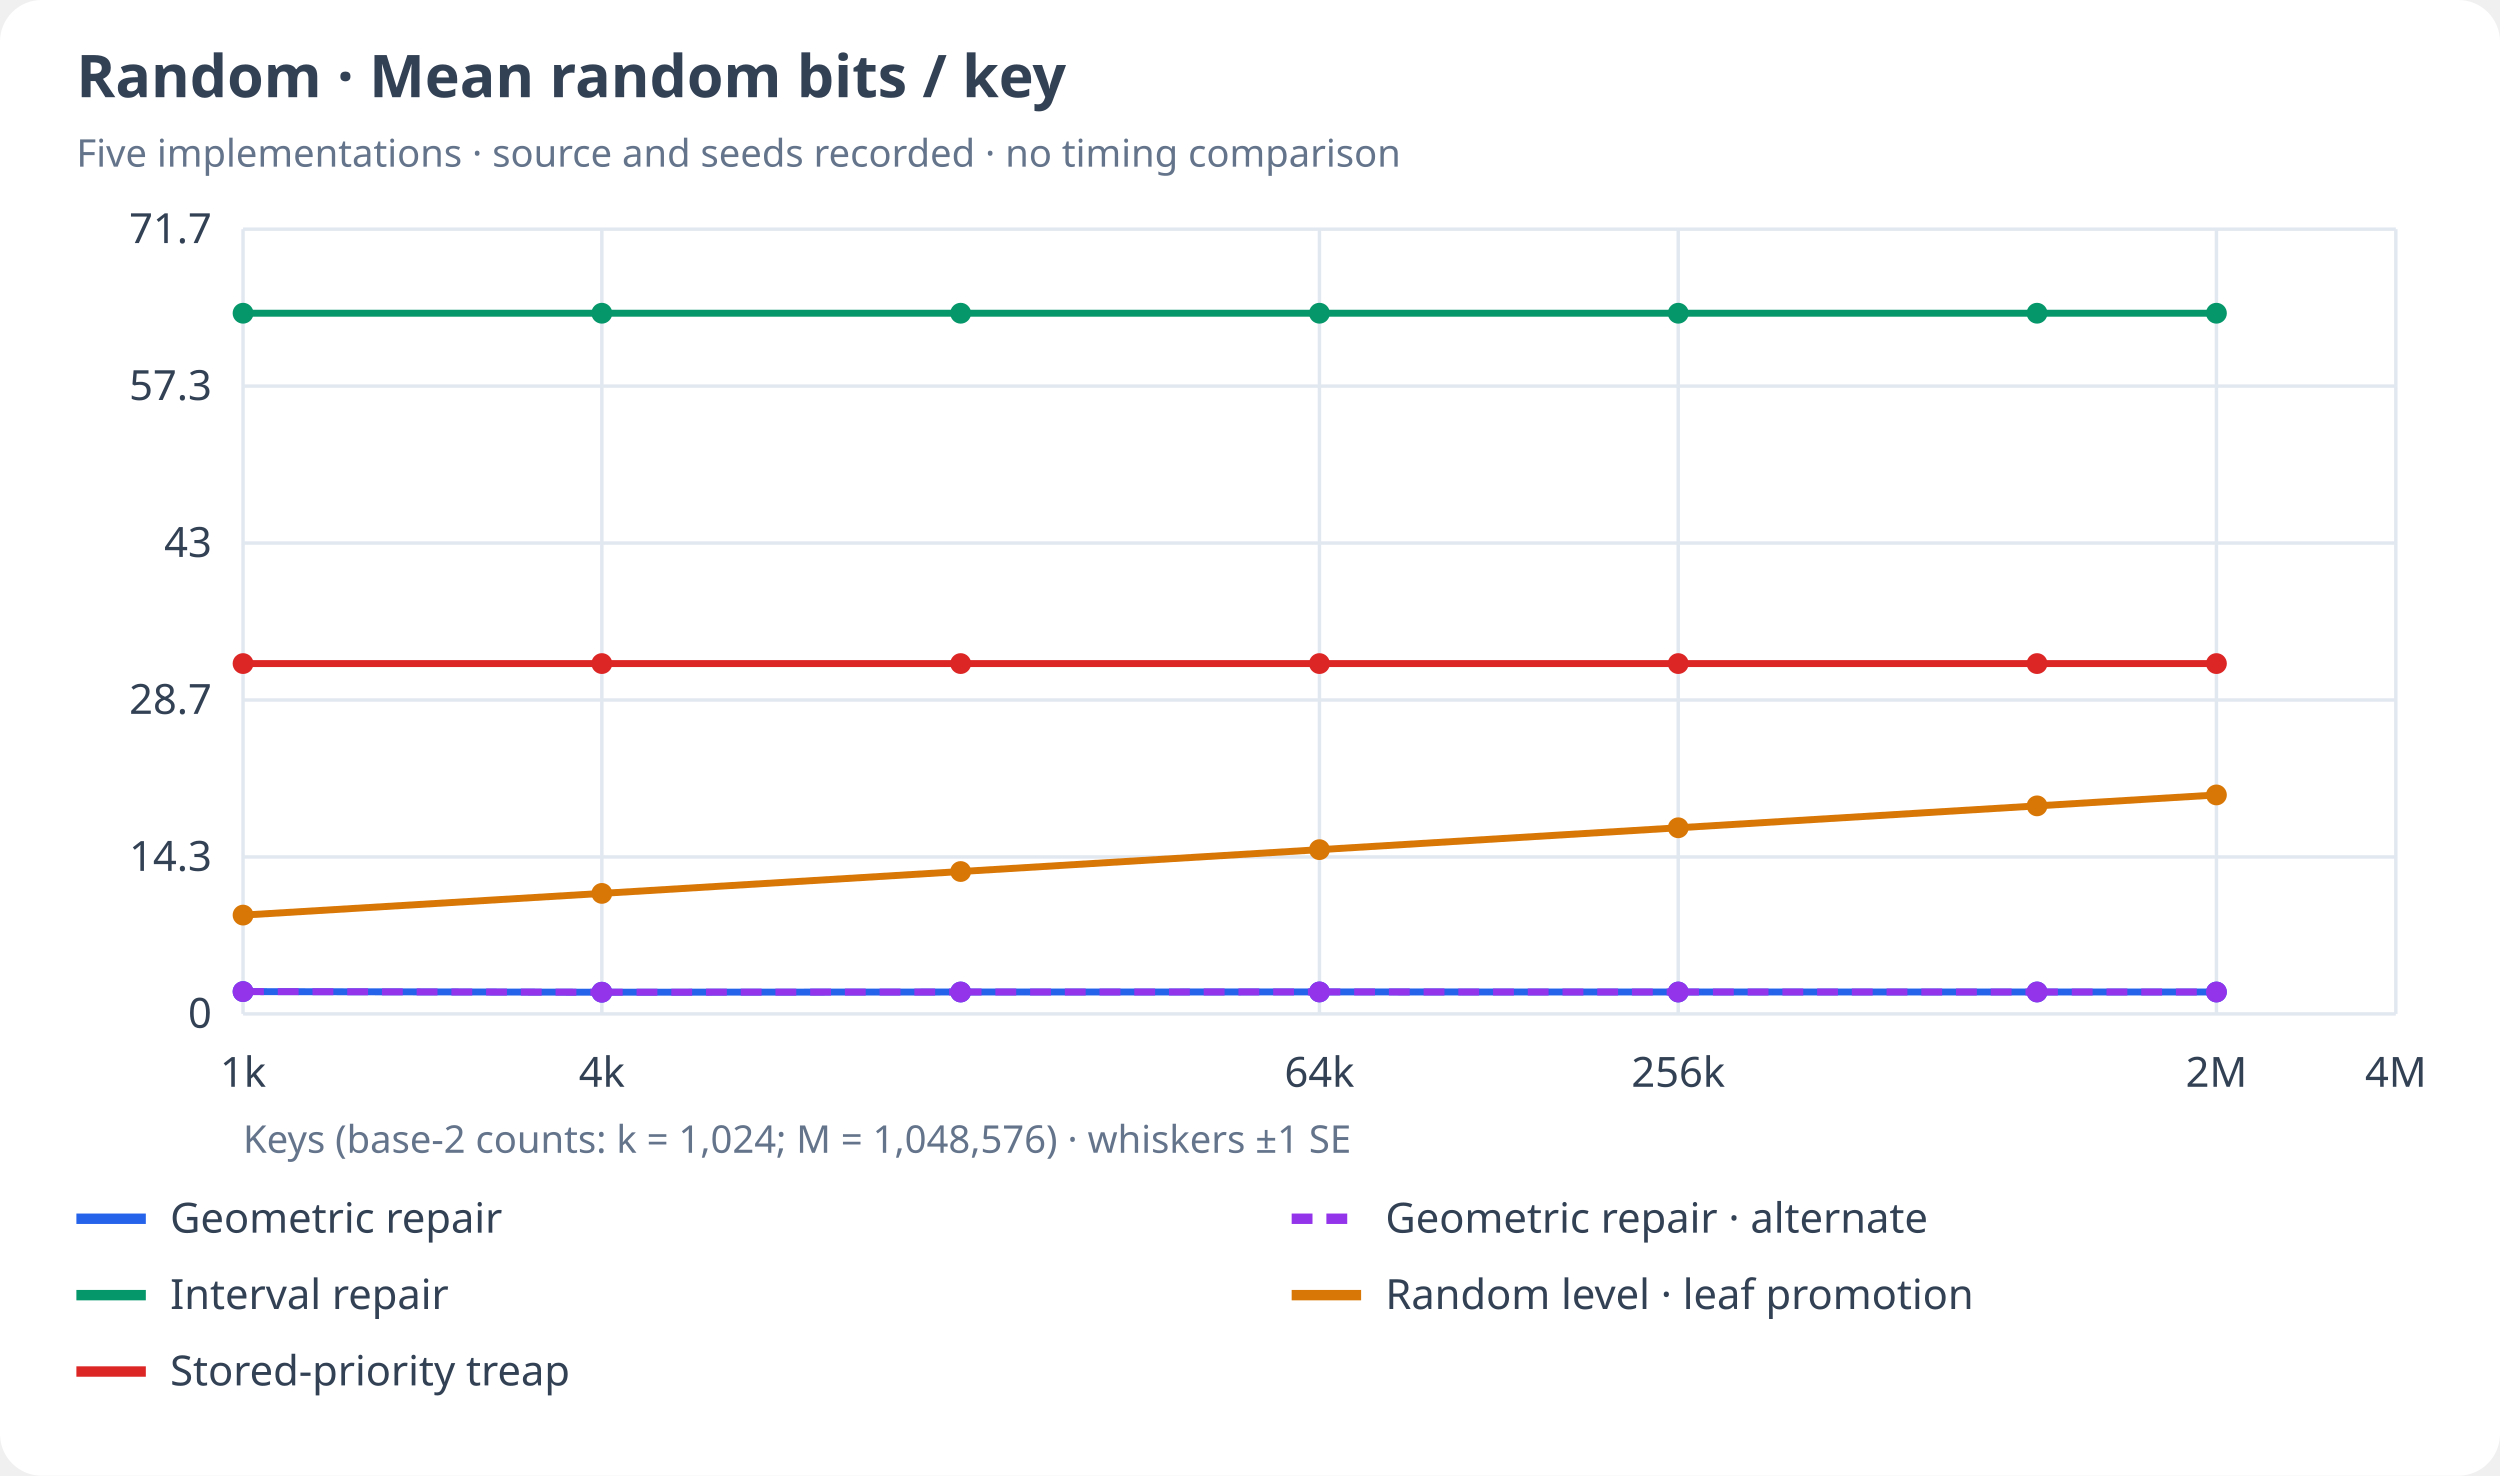
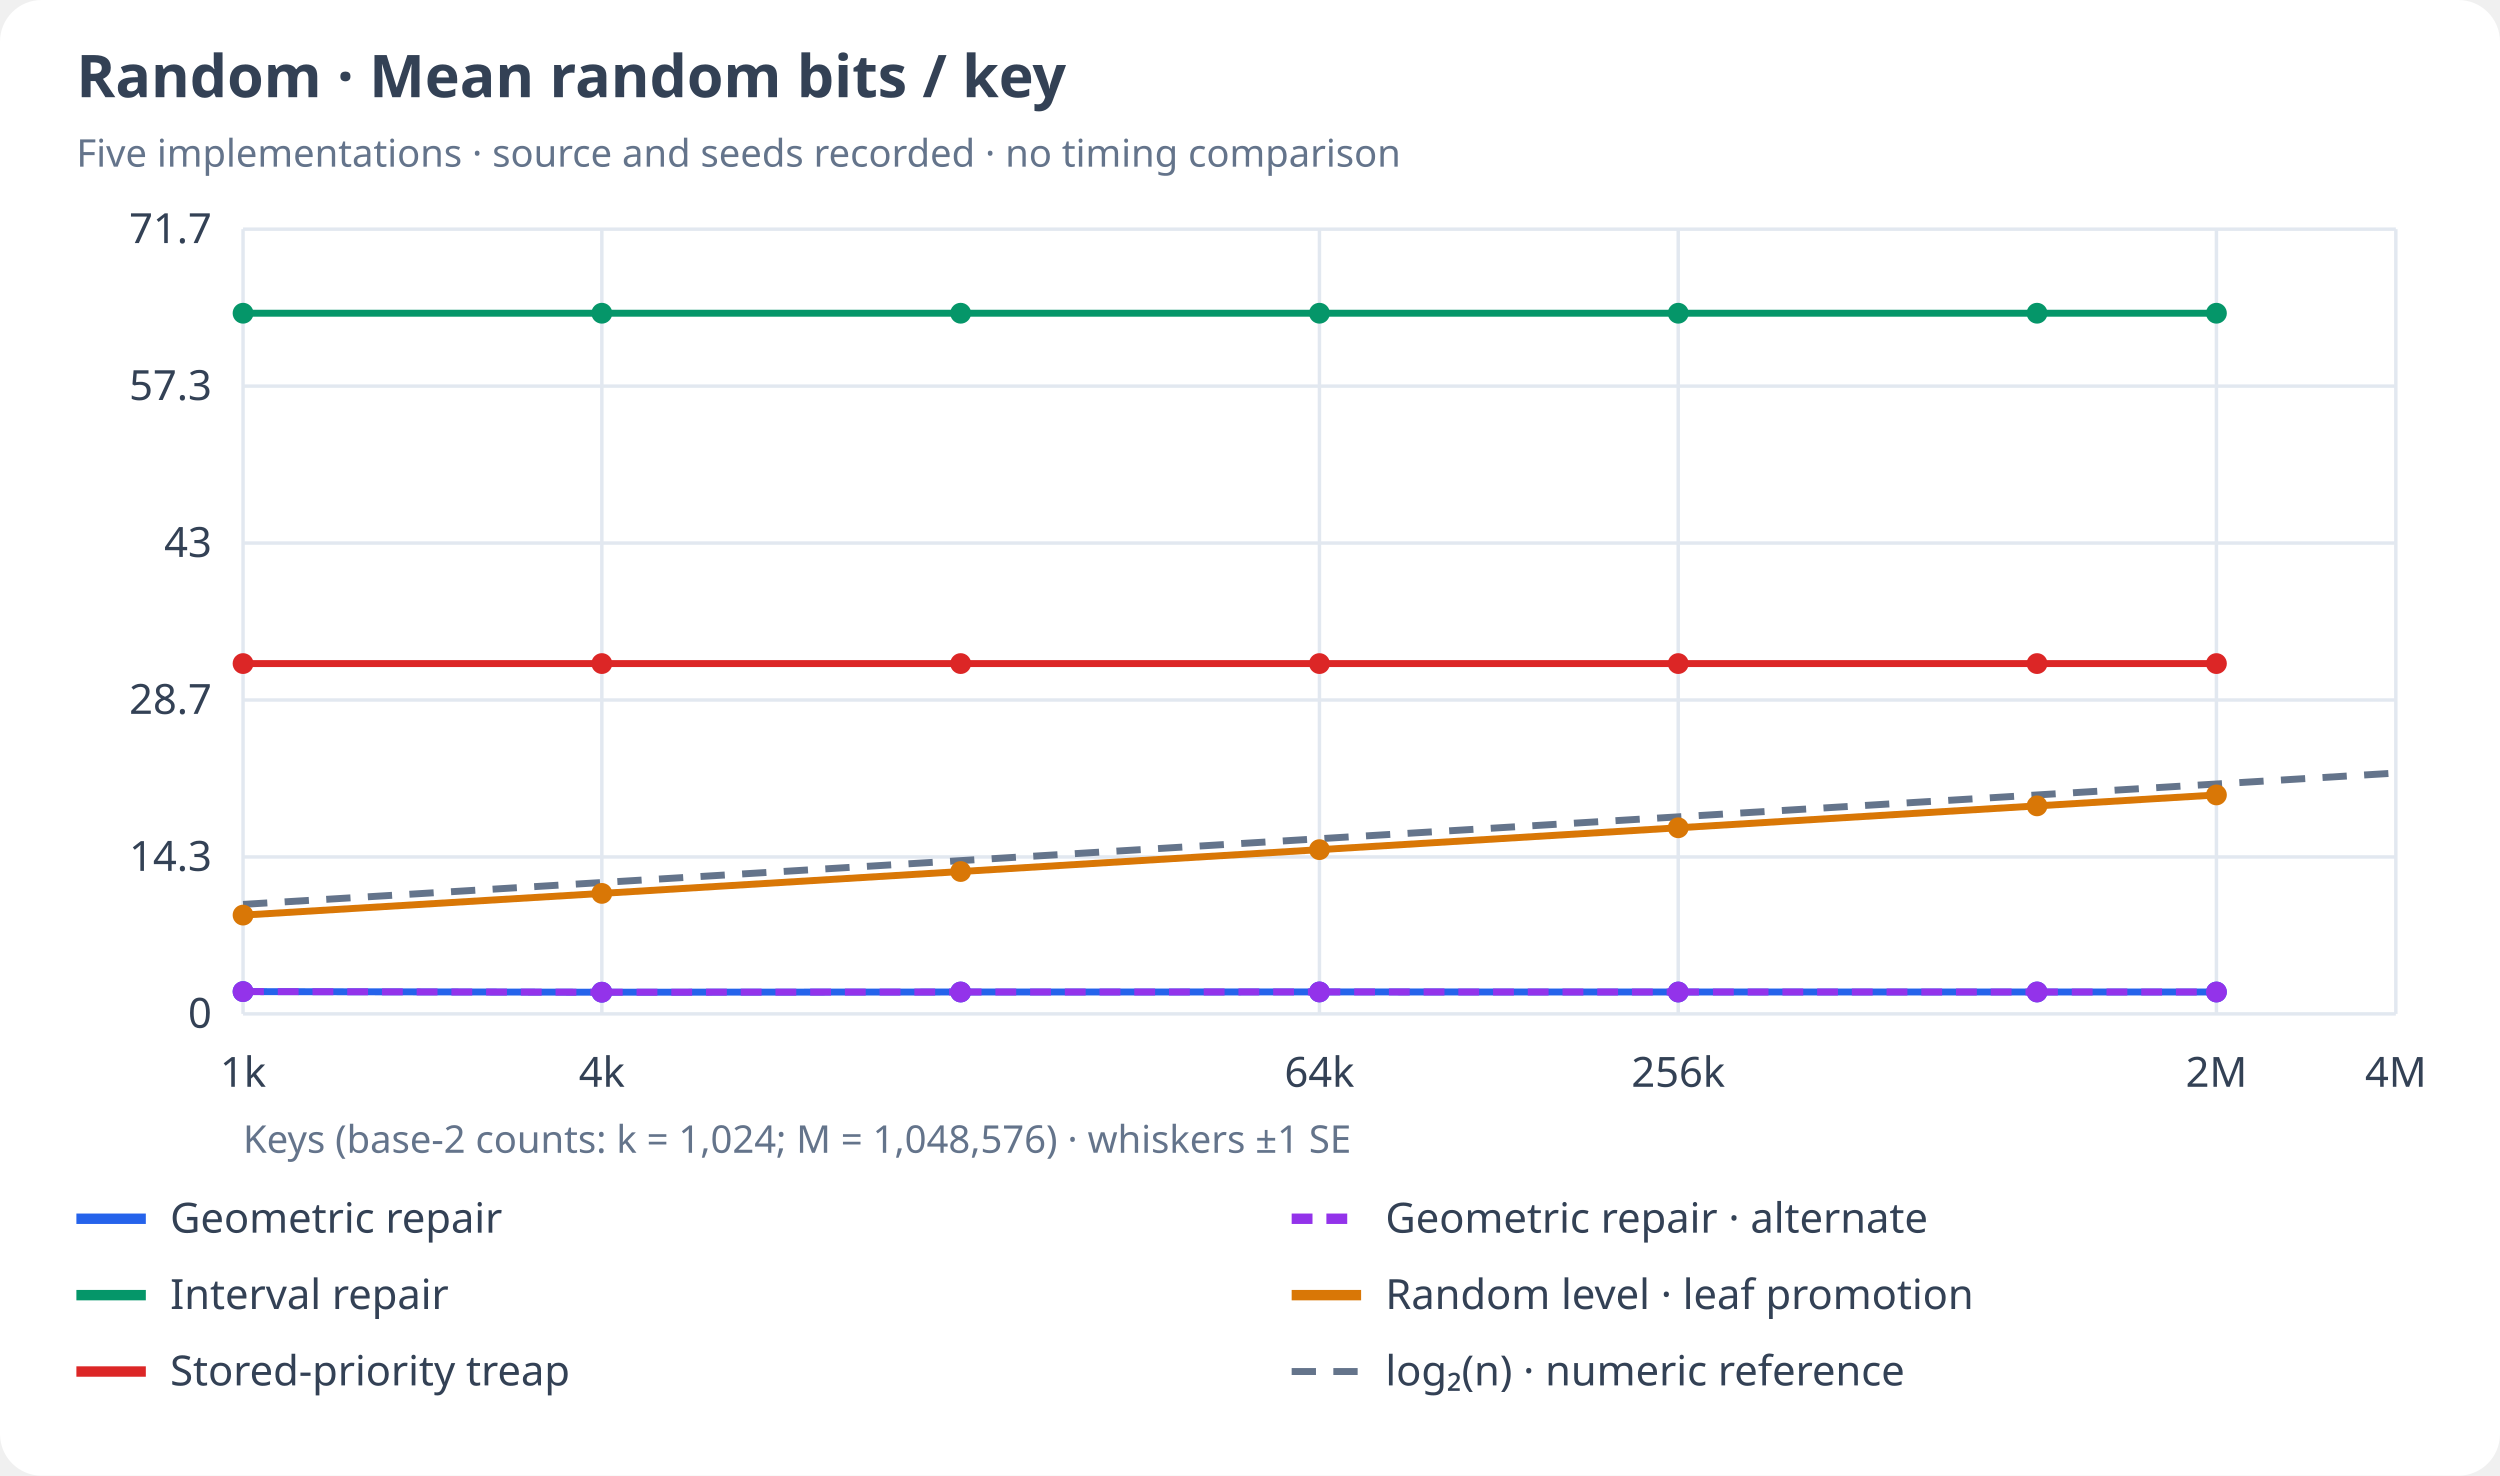
<svg xmlns="http://www.w3.org/2000/svg" viewBox="0 0 720 425" role="img" aria-labelledby="random-mean_random_bits-title random-mean_random_bits-desc">
  <style>text{font:12px system-ui,sans-serif;fill:#334155}.grid{stroke:#e2e8f0}</style>
  <rect width="720" height="425" rx="12" fill="white" />
  <text x="22" y="28" style="font-size:17px;font-weight:650">Random · Mean random bits / key</text>
  <text x="22" y="48" style="font-size:11px;fill:#64748b">Five implementations · source and seeds recorded · no timing comparison</text>
  <path class="grid" d="M70,292.00h620" />
  <text x="61" y="296.00" text-anchor="end">0</text>
  <path class="grid" d="M70,246.80h620" />
  <text x="61" y="250.80" text-anchor="end">14.3</text>
  <path class="grid" d="M70,201.60h620" />
  <text x="61" y="205.60" text-anchor="end">28.7</text>
  <path class="grid" d="M70,156.40h620" />
  <text x="61" y="160.40" text-anchor="end">43</text>
  <path class="grid" d="M70,111.20h620" />
  <text x="61" y="115.20" text-anchor="end">57.3</text>
  <path class="grid" d="M70,66.00h620" />
  <text x="61" y="70.00" text-anchor="end">71.7</text>
  <path class="grid" d="M70.00,66v226" />
  <text x="70.00" y="313" text-anchor="middle">1k</text>
  <path class="grid" d="M173.33,66v226" />
  <text x="173.33" y="313" text-anchor="middle">4k</text>
  <path class="grid" d="M380.00,66v226" />
  <text x="380.00" y="313" text-anchor="middle">64k</text>
  <path class="grid" d="M483.33,66v226" />
  <text x="483.33" y="313" text-anchor="middle">256k</text>
  <path class="grid" d="M638.33,66v226" />
  <text x="638.33" y="313" text-anchor="middle">2M</text>
  <path class="grid" d="M690.00,66v226" />
  <text x="690.00" y="313" text-anchor="middle">4M</text>
+   <path class="log-reference" d="M70.00,260.47L690.00,222.64" stroke="#64748b" stroke-width="2" stroke-dasharray="7 5" fill="none" />
  <path d="M70.00,285.68V285.49" stroke="#2563eb" />
  <circle cx="70.00" cy="285.58" r="3" fill="#2563eb" />
  <path d="M70.00,285.58L173.33,285.76" stroke="#2563eb" stroke-width="2" fill="none" />
  <path d="M173.33,285.80V285.71" stroke="#2563eb" />
  <circle cx="173.33" cy="285.76" r="3" fill="#2563eb" />
  <path d="M173.33,285.76L276.67,285.70" stroke="#2563eb" stroke-width="2" fill="none" />
  <path d="M276.67,285.72V285.68" stroke="#2563eb" />
  <circle cx="276.67" cy="285.70" r="3" fill="#2563eb" />
  <path d="M276.67,285.70L380.00,285.68" stroke="#2563eb" stroke-width="2" fill="none" />
  <path d="M380.00,285.69V285.68" stroke="#2563eb" />
  <circle cx="380.00" cy="285.68" r="3" fill="#2563eb" />
  <path d="M380.00,285.68L483.33,285.70" stroke="#2563eb" stroke-width="2" fill="none" />
  <circle cx="483.33" cy="285.70" r="3" fill="#2563eb" />
  <path d="M483.33,285.70L586.67,285.69" stroke="#2563eb" stroke-width="2" fill="none" />
  <circle cx="586.67" cy="285.69" r="3" fill="#2563eb" />
  <path d="M586.67,285.69L638.33,285.70" stroke="#2563eb" stroke-width="2" fill="none" />
  <circle cx="638.33" cy="285.70" r="3" fill="#2563eb" />
  <path d="M22,351h20" stroke="#2563eb" stroke-width="3" />
  <text x="49" y="355">Geometric repair</text>
  <path d="M70.00,285.68V285.49" stroke="#9333ea" />
  <circle cx="70.00" cy="285.58" r="3" fill="#9333ea" />
  <path d="M70.00,285.58L173.33,285.76" stroke="#9333ea" stroke-width="2" fill="none" stroke-dasharray="6 4" />
  <path d="M173.33,285.80V285.71" stroke="#9333ea" />
  <circle cx="173.33" cy="285.76" r="3" fill="#9333ea" />
  <path d="M173.33,285.76L276.67,285.70" stroke="#9333ea" stroke-width="2" fill="none" stroke-dasharray="6 4" />
  <path d="M276.67,285.72V285.68" stroke="#9333ea" />
  <circle cx="276.67" cy="285.70" r="3" fill="#9333ea" />
  <path d="M276.67,285.70L380.00,285.68" stroke="#9333ea" stroke-width="2" fill="none" stroke-dasharray="6 4" />
  <path d="M380.00,285.69V285.68" stroke="#9333ea" />
  <circle cx="380.00" cy="285.68" r="3" fill="#9333ea" />
  <path d="M380.00,285.68L483.33,285.70" stroke="#9333ea" stroke-width="2" fill="none" stroke-dasharray="6 4" />
  <circle cx="483.33" cy="285.70" r="3" fill="#9333ea" />
  <path d="M483.33,285.70L586.67,285.69" stroke="#9333ea" stroke-width="2" fill="none" stroke-dasharray="6 4" />
  <circle cx="586.67" cy="285.69" r="3" fill="#9333ea" />
  <path d="M586.67,285.69L638.33,285.70" stroke="#9333ea" stroke-width="2" fill="none" stroke-dasharray="6 4" />
  <circle cx="638.33" cy="285.70" r="3" fill="#9333ea" />
  <path d="M372,351h20" stroke="#9333ea" stroke-width="3" stroke-dasharray="6 4" />
  <text x="399" y="355">Geometric repair · alternate</text>
  <path d="M70.00,90.21V90.21" stroke="#059669" />
  <circle cx="70.00" cy="90.21" r="3" fill="#059669" />
  <path d="M70.00,90.21L173.33,90.21" stroke="#059669" stroke-width="2" fill="none" />
  <path d="M173.33,90.21V90.21" stroke="#059669" />
  <circle cx="173.33" cy="90.21" r="3" fill="#059669" />
  <path d="M173.33,90.21L276.67,90.21" stroke="#059669" stroke-width="2" fill="none" />
  <path d="M276.67,90.21V90.21" stroke="#059669" />
  <circle cx="276.67" cy="90.21" r="3" fill="#059669" />
  <path d="M276.67,90.21L380.00,90.21" stroke="#059669" stroke-width="2" fill="none" />
  <path d="M380.00,90.21V90.21" stroke="#059669" />
  <circle cx="380.00" cy="90.21" r="3" fill="#059669" />
  <path d="M380.00,90.21L483.33,90.21" stroke="#059669" stroke-width="2" fill="none" />
  <circle cx="483.33" cy="90.21" r="3" fill="#059669" />
  <path d="M483.33,90.21L586.67,90.21" stroke="#059669" stroke-width="2" fill="none" />
  <circle cx="586.67" cy="90.21" r="3" fill="#059669" />
  <path d="M586.67,90.21L638.33,90.21" stroke="#059669" stroke-width="2" fill="none" />
  <circle cx="638.33" cy="90.21" r="3" fill="#059669" />
  <path d="M22,373h20" stroke="#059669" stroke-width="3" />
  <text x="49" y="377">Interval repair</text>
  <path d="M70.00,263.57V263.52" stroke="#d97706" />
  <circle cx="70.00" cy="263.55" r="3" fill="#d97706" />
  <path d="M70.00,263.55L173.33,257.30" stroke="#d97706" stroke-width="2" fill="none" />
  <path d="M173.33,257.30V257.29" stroke="#d97706" />
  <circle cx="173.33" cy="257.30" r="3" fill="#d97706" />
  <path d="M173.33,257.30L276.67,251.00" stroke="#d97706" stroke-width="2" fill="none" />
  <path d="M276.67,251.00V251.00" stroke="#d97706" />
  <circle cx="276.67" cy="251.00" r="3" fill="#d97706" />
  <path d="M276.67,251.00L380.00,244.70" stroke="#d97706" stroke-width="2" fill="none" />
  <path d="M380.00,244.70V244.70" stroke="#d97706" />
  <circle cx="380.00" cy="244.70" r="3" fill="#d97706" />
  <path d="M380.00,244.70L483.33,238.40" stroke="#d97706" stroke-width="2" fill="none" />
  <circle cx="483.33" cy="238.40" r="3" fill="#d97706" />
  <path d="M483.33,238.40L586.67,232.09" stroke="#d97706" stroke-width="2" fill="none" />
  <circle cx="586.67" cy="232.09" r="3" fill="#d97706" />
  <path d="M586.67,232.09L638.33,228.94" stroke="#d97706" stroke-width="2" fill="none" />
  <circle cx="638.33" cy="228.94" r="3" fill="#d97706" />
  <path d="M372,373h20" stroke="#d97706" stroke-width="3" />
  <text x="399" y="377">Random level · leaf promotion</text>
  <path d="M70.00,191.11V191.11" stroke="#dc2626" />
  <circle cx="70.00" cy="191.11" r="3" fill="#dc2626" />
  <path d="M70.00,191.11L173.33,191.11" stroke="#dc2626" stroke-width="2" fill="none" />
  <path d="M173.33,191.11V191.11" stroke="#dc2626" />
  <circle cx="173.33" cy="191.11" r="3" fill="#dc2626" />
  <path d="M173.33,191.11L276.67,191.11" stroke="#dc2626" stroke-width="2" fill="none" />
  <path d="M276.67,191.11V191.11" stroke="#dc2626" />
  <circle cx="276.67" cy="191.11" r="3" fill="#dc2626" />
  <path d="M276.67,191.11L380.00,191.11" stroke="#dc2626" stroke-width="2" fill="none" />
  <path d="M380.00,191.11V191.11" stroke="#dc2626" />
  <circle cx="380.00" cy="191.11" r="3" fill="#dc2626" />
  <path d="M380.00,191.11L483.33,191.11" stroke="#dc2626" stroke-width="2" fill="none" />
  <circle cx="483.33" cy="191.11" r="3" fill="#dc2626" />
  <path d="M483.33,191.11L586.67,191.11" stroke="#dc2626" stroke-width="2" fill="none" />
  <circle cx="586.67" cy="191.11" r="3" fill="#dc2626" />
  <path d="M586.67,191.11L638.33,191.11" stroke="#dc2626" stroke-width="2" fill="none" />
  <circle cx="638.33" cy="191.11" r="3" fill="#dc2626" />
  <path d="M22,395h20" stroke="#dc2626" stroke-width="3" />
  <text x="49" y="399">Stored-priority treap</text>
+   <path d="M372,395h20" stroke="#64748b" stroke-width="2" stroke-dasharray="7 5" />
+   <text x="399" y="399">log₂(n) · numeric reference</text>
  <text x="70" y="332" style="font-size:11px;fill:#64748b">Keys (base-2 counts: k = 1,024; M = 1,048,576) · whiskers ±1 SE</text>
</svg>
